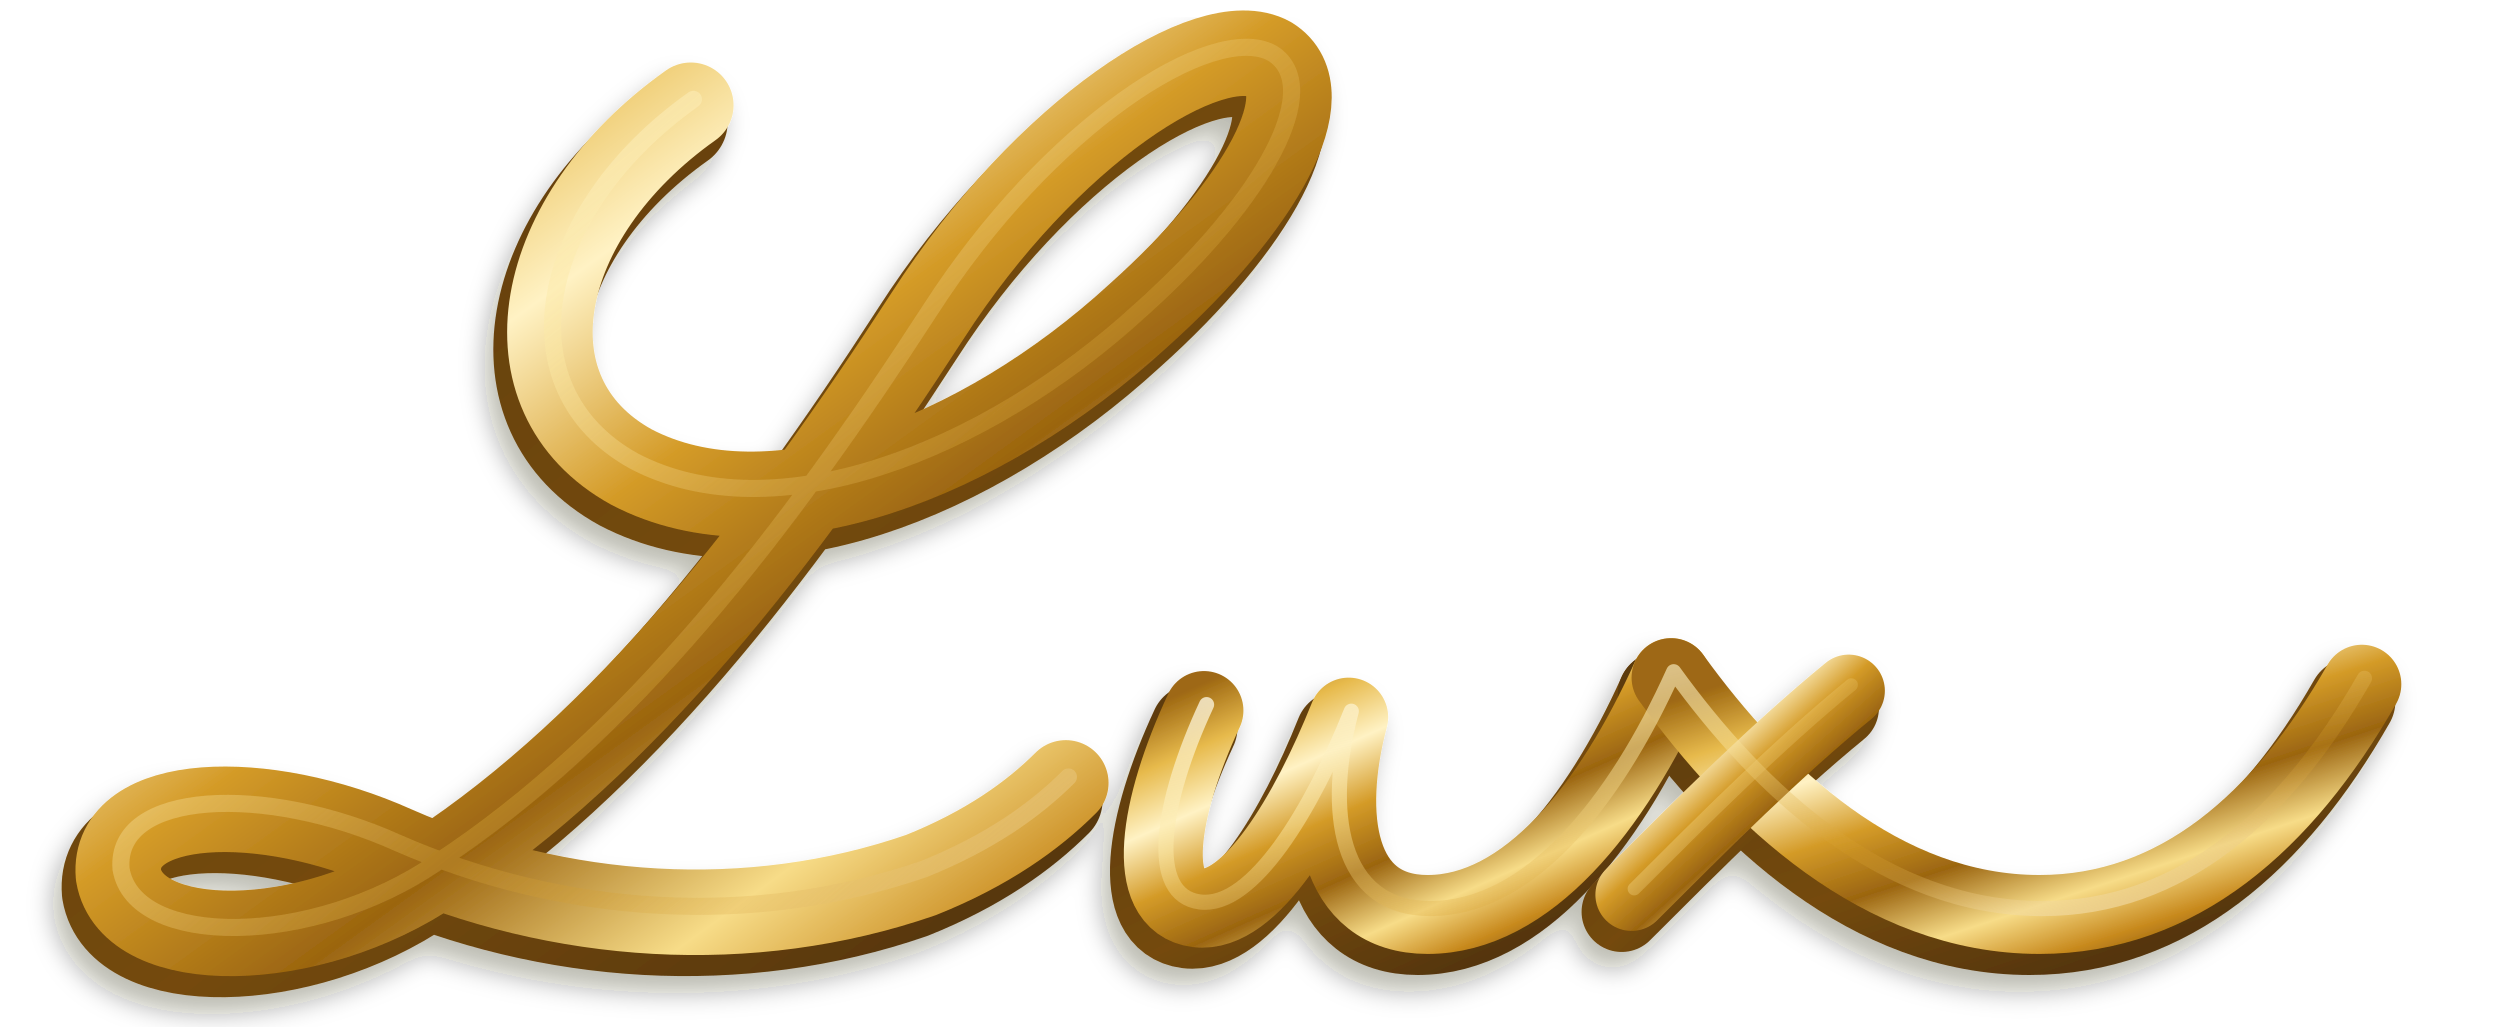
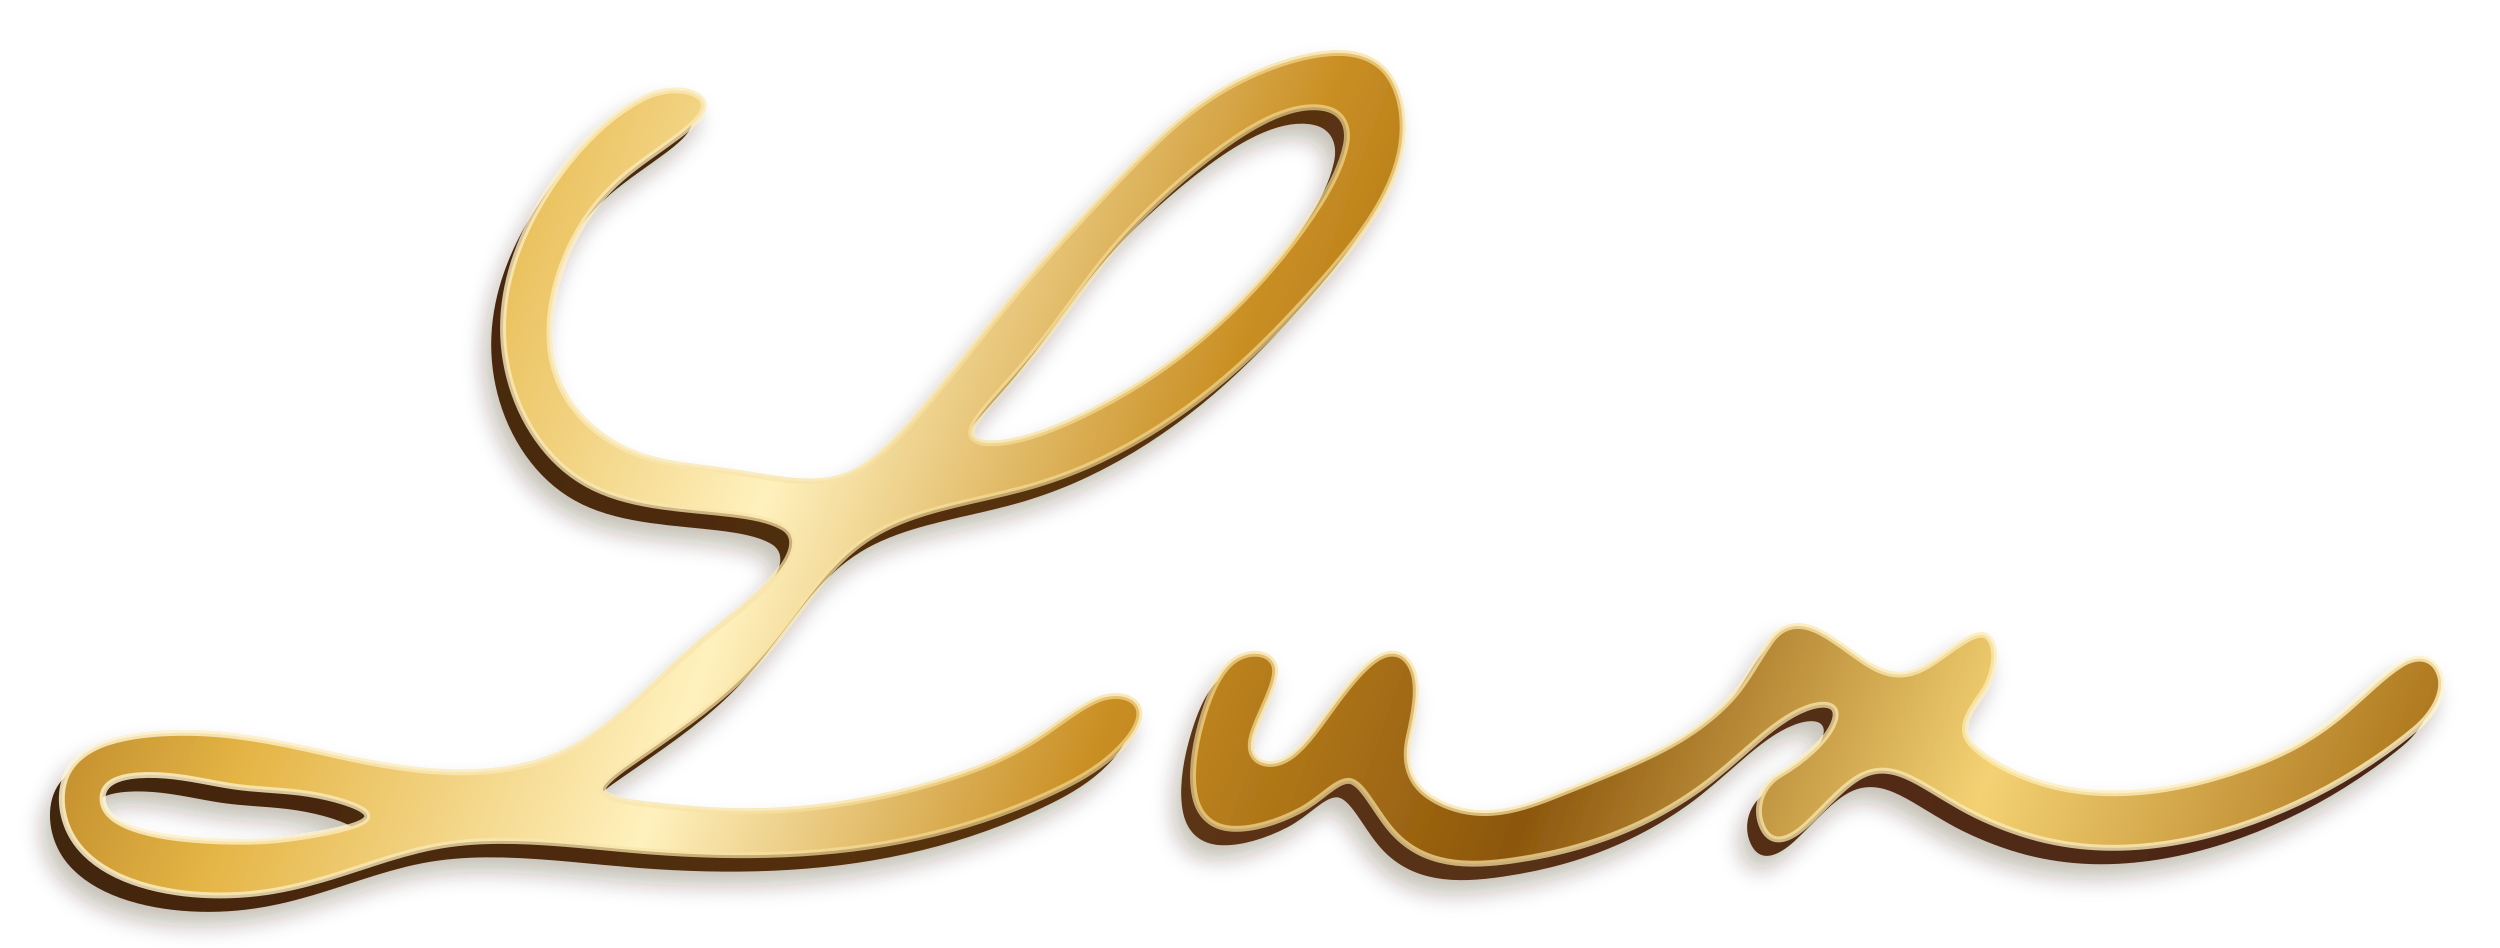
- <svg xmlns="http://www.w3.org/2000/svg" viewBox="0 0 380 156" width="380" height="156" fill="none">
+ <svg xmlns="http://www.w3.org/2000/svg" viewBox="0 0 380 144" width="380" height="144" fill="none" role="img" aria-label="Lux">
  <defs>
-     <linearGradient id="goldLeafBody" x1="6%" y1="4%" x2="94%" y2="96%">
-       <stop offset="0%" stop-color="#9E6812" />
-       <stop offset="15%" stop-color="#E7BA4C" />
-       <stop offset="30%" stop-color="#FFF2C4" />
-       <stop offset="46%" stop-color="#D49B28" />
-       <stop offset="62%" stop-color="#9B6510" />
-       <stop offset="78%" stop-color="#F7DC88" />
-       <stop offset="91%" stop-color="#C88A1E" />
-       <stop offset="100%" stop-color="#8C580A" />
+     <linearGradient id="luxGoldLeaf" gradientUnits="userSpaceOnUse" x1="12" y1="8" x2="368" y2="136">
+       <stop offset="0%" stop-color="#9A6210" />
+       <stop offset="16%" stop-color="#E5B546" />
+       <stop offset="32%" stop-color="#FFF1BE" />
+       <stop offset="48%" stop-color="#C98E22" />
+       <stop offset="65%" stop-color="#8C560C" />
+       <stop offset="82%" stop-color="#F4D273" />
+       <stop offset="100%" stop-color="#A66D14" />
    </linearGradient>
-     <linearGradient id="goldLeafSheen" x1="0%" y1="0%" x2="100%" y2="90%">
-       <stop offset="0%" stop-color="#FFFDF5" stop-opacity="0.82" />
-       <stop offset="38%" stop-color="#FBE8A4" stop-opacity="0.52" />
-       <stop offset="70%" stop-color="#D49B28" stop-opacity="0.22" />
-       <stop offset="100%" stop-color="#FFF9E2" stop-opacity="0.6" />
+     <linearGradient id="luxGoldRim" gradientUnits="userSpaceOnUse" x1="12" y1="6" x2="368" y2="134">
+       <stop offset="0%" stop-color="#FFF8DF" stop-opacity="0.9" />
+       <stop offset="45%" stop-color="#F6DC92" stop-opacity="0.65" />
+       <stop offset="100%" stop-color="#FFF3C8" stop-opacity="0.8" />
    </linearGradient>
-     <linearGradient id="goldBronzeDepth" x1="0%" y1="0%" x2="100%" y2="100%">
-       <stop offset="0%" stop-color="#5C3A08" />
-       <stop offset="55%" stop-color="#744A0C" />
-       <stop offset="100%" stop-color="#4A2E05" />
+     <linearGradient id="luxEspressoDepth" gradientUnits="userSpaceOnUse" x1="10" y1="10" x2="370" y2="138">
+       <stop offset="0%" stop-color="#3B210B" />
+       <stop offset="52%" stop-color="#5C3412" />
+       <stop offset="100%" stop-color="#4A2518" />
    </linearGradient>
-     <filter id="goldDrop" x="-8%" y="-10%" width="120%" height="128%">
-       <feDropShadow dx="-1.4" dy="2.6" stdDeviation="1.9" flood-color="#2B1E0D" flood-opacity="0.3" />
+     <filter id="luxDropShadow" x="-6%" y="-8%" width="114%" height="122%">
+       <feDropShadow dx="-1.2" dy="2.2" stdDeviation="1.6" flood-color="#2B1A0E" flood-opacity="0.28" />
    </filter>
  </defs>
-   <g filter="url(#goldDrop)" stroke-linecap="round" stroke-linejoin="round" fill="none">
-     <g transform="translate(-1.5, 2.6)" stroke="url(#goldBronzeDepth)">
-       <path d="M 105 16 C 81 33, 76 60, 96 71 C 117 82, 149 70, 173 48 C 192 31, 201 14, 193 9 C 184 4, 159 20, 141 48 C 119 82, 95 113, 66 132 C 47 145, 20 145, 18 133 C 17 121, 40 120, 60 129 C 85 140, 114 142, 140 133 C 150 129, 157 124, 162 119" stroke-width="14.2" />
-       <path d="M 183 108 C 176 123, 174 137, 182 138 C 190 139, 199 124, 205 109 C 201 124, 203 139, 217 139 C 232 139, 245 123, 254 103" stroke-width="13.2" />
-       <path d="M 254 103 C 267 121, 286 139, 310 139 C 331 139, 347 125, 359 104" stroke-width="13.2" />
-       <path d="M 248 136 C 259 125, 270 114, 281 105" stroke-width="12.2" />
-     </g>
-     <g stroke="url(#goldLeafBody)">
-       <path d="M 105 16 C 81 33, 76 60, 96 71 C 117 82, 149 70, 173 48 C 192 31, 201 14, 193 9 C 184 4, 159 20, 141 48 C 119 82, 95 113, 66 132 C 47 145, 20 145, 18 133 C 17 121, 40 120, 60 129 C 85 140, 114 142, 140 133 C 150 129, 157 124, 162 119" stroke-width="13" />
-       <path d="M 183 108 C 176 123, 174 137, 182 138 C 190 139, 199 124, 205 109 C 201 124, 203 139, 217 139 C 232 139, 245 123, 254 103" stroke-width="12" />
-       <path d="M 254 103 C 267 121, 286 139, 310 139 C 331 139, 347 125, 359 104" stroke-width="12" />
-       <path d="M 248 136 C 259 125, 270 114, 281 105" stroke-width="11" />
-     </g>
-     <g transform="translate(0.4, -0.9)" stroke="url(#goldLeafSheen)">
-       <path d="M 105 16 C 81 33, 76 60, 96 71 C 117 82, 149 70, 173 48 C 192 31, 201 14, 193 9 C 184 4, 159 20, 141 48 C 119 82, 95 113, 66 132 C 47 145, 20 145, 18 133 C 17 121, 40 120, 60 129 C 85 140, 114 142, 140 133 C 150 129, 157 124, 162 119" stroke-width="2.6" />
-       <path d="M 183 108 C 176 123, 174 137, 182 138 C 190 139, 199 124, 205 109 C 201 124, 203 139, 217 139 C 232 139, 245 123, 254 103 C 267 121, 286 139, 310 139 C 331 139, 347 125, 359 104" stroke-width="2.3" />
-       <path d="M 248 136 C 259 125, 270 114, 281 105" stroke-width="2.0" />
-     </g>
+   <g filter="url(#luxDropShadow)">
+     <path transform="translate(-1.8, 2.5)" d="M 39.17 135.77 C 35.55 136.20, 31.68 136.23, 27.97 135.79 C 24.27 135.35, 20.72 134.45, 17.73 133.01 C 14.75 131.57, 12.33 129.60, 10.88 127.03 C 9.44 124.46, 8.96 121.24, 9.83 118.55 C 10.70 115.85, 13.13 113.91, 16.48 112.83 C 19.83 111.76, 23.93 111.41, 27.68 111.39 C 31.43 111.37, 34.94 111.71, 38.31 112.23 C 41.69 112.75, 44.94 113.45, 48.16 114.17 C 51.39 114.89, 54.59 115.62, 57.87 116.20 C 61.16 116.78, 64.53 117.21, 67.89 117.34 C 71.25 117.48, 74.60 117.32, 77.84 116.74 C 81.08 116.16, 84.21 115.15, 87.13 113.59 C 90.06 112.02, 92.79 109.93, 95.43 107.63 C 98.08 105.34, 100.63 102.84, 103.18 100.46 C 105.74 98.08, 108.34 95.96, 110.97 93.88 C 113.59 91.80, 116.39 89.44, 118.66 86.49 C 120.94 83.53, 120.93 81.27, 119.00 80.16 C 117.08 79.05, 114.27 78.53, 111.05 78.14 C 107.83 77.75, 104.20 77.51, 100.59 76.99 C 96.99 76.47, 93.40 75.67, 90.29 74.16 C 87.17 72.66, 84.55 70.43, 82.45 67.74 C 80.35 65.05, 78.77 61.92, 77.77 58.63 C 76.77 55.34, 76.34 51.92, 76.49 48.58 C 76.64 45.24, 77.33 41.96, 78.45 38.79 C 79.57 35.62, 81.11 32.55, 82.93 29.66 C 84.76 26.76, 86.84 24.03, 89.21 21.54 C 91.58 19.05, 94.38 16.70, 97.66 14.99 C 100.95 13.28, 104.93 13.38, 106.45 14.88 C 107.97 16.38, 106.05 18.44, 103.21 20.58 C 100.36 22.73, 97.03 24.87, 94.54 27.05 C 92.06 29.23, 90.01 31.59, 88.26 34.49 C 86.51 37.39, 85.11 40.72, 84.30 44.14 C 83.49 47.56, 83.26 51.07, 83.85 54.36 C 84.44 57.64, 85.92 60.69, 88.20 63.20 C 90.48 65.71, 93.44 67.70, 96.53 68.91 C 99.61 70.12, 102.83 70.59, 106.20 71.01 C 109.57 71.42, 113.16 72.00, 116.75 72.56 C 120.33 73.12, 123.88 73.48, 127.01 72.75 C 130.13 72.03, 132.78 70.08, 135.19 67.72 C 137.60 65.36, 139.81 62.73, 141.96 60.14 C 144.11 57.55, 146.18 54.92, 148.27 52.28 C 150.36 49.64, 152.47 46.99, 154.68 44.36 C 156.88 41.72, 159.18 39.10, 161.51 36.52 C 163.84 33.94, 166.21 31.41, 168.55 28.94 C 170.90 26.48, 173.19 24.08, 175.55 21.82 C 177.92 19.55, 180.37 17.42, 183.12 15.51 C 185.87 13.60, 188.92 11.91, 192.46 10.52 C 196.00 9.12, 200.00 8.05, 203.45 8.05 C 206.91 8.04, 209.69 9.31, 211.28 11.80 C 212.87 14.29, 213.42 17.71, 213.13 20.93 C 212.84 24.14, 211.71 27.27, 210.10 30.28 C 208.48 33.29, 206.36 36.20, 204.09 38.97 C 201.82 41.75, 199.43 44.40, 197.10 46.92 C 194.76 49.43, 192.43 51.82, 190.02 54.08 C 187.61 56.34, 185.12 58.49, 182.48 60.52 C 179.84 62.55, 177.05 64.48, 174.13 66.24 C 171.21 67.99, 168.16 69.59, 165.00 70.96 C 161.84 72.32, 158.57 73.45, 155.23 74.33 C 151.89 75.22, 148.50 75.91, 145.22 76.71 C 141.93 77.51, 138.75 78.41, 135.81 79.72 C 132.88 81.02, 130.23 82.80, 127.88 85.10 C 125.52 87.40, 123.41 90.13, 121.28 92.93 C 119.16 95.73, 117.02 98.60, 114.62 101.18 C 112.23 103.77, 109.58 106.06, 106.86 108.17 C 104.14 110.28, 101.36 112.20, 98.73 114.05 C 96.09 115.91, 93.00 117.83, 91.87 119.40 C 90.74 120.98, 94.03 121.71, 97.85 122.18 C 101.67 122.64, 105.21 122.98, 108.64 123.16 C 112.08 123.34, 115.42 123.34, 118.83 123.14 C 122.23 122.94, 125.66 122.55, 129.04 121.99 C 132.43 121.43, 135.78 120.70, 139.04 119.84 C 142.29 118.97, 145.44 117.99, 148.47 116.84 C 151.50 115.69, 154.46 114.30, 157.56 112.30 C 160.65 110.30, 163.90 107.59, 166.83 106.36 C 169.77 105.14, 172.84 105.94, 173.16 108.12 C 173.48 110.30, 170.86 113.40, 168.17 115.56 C 165.49 117.72, 162.27 119.36, 159.06 120.82 C 155.86 122.29, 152.62 123.54, 149.36 124.62 C 146.10 125.69, 142.81 126.58, 139.50 127.30 C 136.19 128.03, 132.85 128.59, 129.50 129.01 C 126.15 129.42, 122.77 129.70, 119.38 129.85 C 115.99 130.00, 112.58 130.02, 109.16 129.95 C 105.74 129.87, 102.30 129.69, 98.85 129.43 C 95.40 129.16, 91.94 128.81, 88.49 128.49 C 85.05 128.18, 81.63 127.92, 78.26 127.84 C 74.89 127.76, 71.58 127.87, 68.35 128.32 C 65.13 128.76, 62.02 129.58, 58.90 130.54 C 55.78 131.50, 52.66 132.60, 49.41 133.56 C 46.17 134.52, 42.79 135.34, 39.17 135.77 Z M 150.07 67.35 C 152.23 67.49, 154.94 66.93, 157.86 65.95 C 160.78 64.96, 163.91 63.56, 166.90 61.99 C 169.90 60.43, 172.71 58.76, 175.27 57.04 C 177.84 55.32, 180.20 53.53, 182.45 51.63 C 184.70 49.73, 186.85 47.72, 188.96 45.58 C 191.06 43.43, 193.11 41.14, 195.07 38.69 C 197.03 36.25, 198.94 33.64, 200.68 30.86 C 202.41 28.08, 203.95 25.06, 204.57 22.12 C 205.20 19.18, 204.01 17.11, 201.66 16.53 C 199.31 15.96, 196.59 16.48, 193.84 17.64 C 191.08 18.80, 188.24 20.60, 185.53 22.60 C 182.81 24.60, 180.26 26.74, 177.94 28.82 C 175.61 30.90, 173.49 32.98, 171.50 35.14 C 169.51 37.30, 167.66 39.55, 165.86 41.92 C 164.06 44.30, 162.30 46.77, 160.41 49.30 C 158.52 51.83, 156.47 54.42, 154.20 56.99 C 151.94 59.55, 149.55 62.09, 148.22 64.13 C 146.89 66.17, 147.90 67.22, 150.07 67.35 Z M 230.17 130.76 C 226.76 131.26, 223.26 131.54, 220.00 130.95 C 216.75 130.36, 213.73 128.90, 211.27 125.91 C 208.81 122.93, 206.90 118.68, 204.96 118.69 C 203.02 118.69, 200.76 121.55, 197.51 123.24 C 194.25 124.94, 190.42 126.12, 187.36 125.97 C 184.31 125.83, 182.29 124.09, 181.64 121.06 C 180.98 118.04, 181.46 113.98, 182.51 110.15 C 183.55 106.32, 184.99 102.66, 187.16 100.74 C 189.32 98.82, 193.02 98.82, 193.73 101.25 C 194.45 103.68, 190.92 108.98, 190.22 112.30 C 189.53 115.63, 192.24 116.70, 194.65 115.83 C 197.06 114.97, 199.19 112.20, 201.43 109.10 C 203.67 106.01, 206.18 102.47, 208.72 100.52 C 211.27 98.57, 213.61 99.10, 214.69 101.83 C 215.77 104.56, 214.91 108.57, 214.12 112.10 C 213.33 115.63, 214.07 118.86, 217.02 120.94 C 219.97 123.01, 223.56 123.78, 226.81 123.55 C 230.05 123.32, 233.25 122.21, 236.44 120.94 C 239.64 119.67, 242.87 118.38, 246.03 117.05 C 249.19 115.71, 252.28 114.29, 255.17 112.57 C 258.05 110.84, 260.73 108.82, 263.07 106.30 C 265.41 103.78, 267.22 100.23, 269.13 97.52 C 271.04 94.81, 273.71 94.56, 276.62 96.07 C 279.53 97.58, 282.11 99.97, 284.66 101.37 C 287.21 102.76, 289.85 103.17, 293.20 101.10 C 296.56 99.03, 300.35 95.42, 302.07 96.78 C 303.80 98.15, 303.30 102.62, 301.16 105.58 C 299.03 108.55, 297.54 111.04, 299.80 113.32 C 302.05 115.61, 305.59 117.38, 308.85 118.54 C 312.10 119.71, 315.49 120.32, 318.91 120.51 C 322.33 120.70, 325.78 120.46, 329.17 119.92 C 332.55 119.38, 335.88 118.54, 339.04 117.52 C 342.20 116.49, 345.15 115.36, 348.02 113.89 C 350.89 112.41, 353.70 110.56, 356.64 108.03 C 359.57 105.50, 362.59 102.43, 365.16 100.91 C 367.73 99.39, 370.04 100.05, 370.86 102.60 C 371.67 105.15, 369.97 108.44, 366.97 110.92 C 363.98 113.40, 360.98 115.46, 358.14 117.25 C 355.29 119.03, 352.47 120.55, 349.47 121.96 C 346.46 123.37, 343.31 124.63, 340.06 125.68 C 336.81 126.73, 333.46 127.57, 330.08 128.12 C 326.69 128.67, 323.27 128.94, 319.87 128.85 C 316.46 128.75, 313.08 128.29, 309.76 127.43 C 306.45 126.56, 303.23 125.32, 300.18 123.83 C 297.12 122.33, 294.29 120.39, 291.58 118.89 C 288.86 117.39, 286.22 116.49, 283.39 117.71 C 280.55 118.93, 277.45 122.67, 274.67 125.26 C 271.89 127.85, 269.32 128.61, 267.97 125.88 C 266.62 123.15, 267.51 119.48, 270.71 117.66 C 273.91 115.83, 277.81 112.50, 278.80 109.71 C 279.79 106.91, 277.27 106.63, 274.51 107.68 C 271.76 108.73, 269.13 110.81, 266.49 113.11 C 263.84 115.40, 261.16 117.84, 258.35 119.86 C 255.53 121.87, 252.60 123.59, 249.56 125.05 C 246.52 126.50, 243.38 127.68, 240.14 128.63 C 236.91 129.57, 233.58 130.27, 230.17 130.76 Z M 35.28 127.93 C 37.00 127.96, 38.51 127.94, 40.02 127.86 C 41.52 127.77, 43.01 127.62, 44.68 127.38 C 46.36 127.15, 48.33 126.82, 50.25 126.42 C 52.17 126.01, 53.96 125.53, 54.99 124.99 C 56.01 124.45, 56.10 123.84, 55.27 123.23 C 54.44 122.62, 52.82 122.03, 51.02 121.54 C 49.22 121.05, 47.31 120.70, 45.55 120.48 C 43.80 120.27, 42.11 120.15, 40.45 120.03 C 38.78 119.91, 37.14 119.77, 35.47 119.53 C 33.81 119.28, 32.12 118.94, 30.40 118.63 C 28.68 118.32, 26.92 118.03, 25.12 117.89 C 23.32 117.75, 21.39 117.74, 19.69 118.01 C 17.99 118.28, 16.60 118.87, 15.99 119.86 C 15.39 120.84, 15.48 122.09, 16.05 123.07 C 16.61 124.04, 17.67 124.82, 19.05 125.45 C 20.42 126.08, 22.11 126.56, 23.94 126.92 C 25.78 127.28, 27.75 127.52, 29.70 127.67 C 31.65 127.83, 33.57 127.91, 35.28 127.93 Z" fill="url(#luxEspressoDepth)" fill-rule="evenodd" />
+     <path d="M 39.17 135.77 C 35.55 136.20, 31.68 136.23, 27.97 135.79 C 24.27 135.35, 20.72 134.45, 17.73 133.01 C 14.75 131.57, 12.33 129.60, 10.88 127.03 C 9.44 124.46, 8.96 121.24, 9.83 118.55 C 10.70 115.85, 13.13 113.91, 16.48 112.83 C 19.83 111.76, 23.93 111.41, 27.68 111.39 C 31.43 111.37, 34.94 111.71, 38.31 112.23 C 41.69 112.75, 44.94 113.45, 48.16 114.17 C 51.39 114.89, 54.59 115.62, 57.87 116.20 C 61.16 116.78, 64.53 117.21, 67.89 117.34 C 71.25 117.48, 74.60 117.32, 77.84 116.74 C 81.08 116.16, 84.21 115.15, 87.13 113.59 C 90.06 112.02, 92.79 109.93, 95.43 107.63 C 98.08 105.34, 100.63 102.84, 103.18 100.46 C 105.74 98.08, 108.34 95.96, 110.97 93.88 C 113.59 91.80, 116.39 89.44, 118.66 86.49 C 120.94 83.53, 120.93 81.27, 119.00 80.16 C 117.08 79.05, 114.27 78.53, 111.05 78.14 C 107.83 77.75, 104.20 77.51, 100.59 76.99 C 96.99 76.47, 93.40 75.67, 90.29 74.16 C 87.17 72.66, 84.55 70.43, 82.45 67.74 C 80.35 65.05, 78.77 61.92, 77.77 58.63 C 76.77 55.34, 76.34 51.92, 76.49 48.58 C 76.64 45.24, 77.33 41.96, 78.45 38.79 C 79.57 35.62, 81.11 32.55, 82.93 29.66 C 84.76 26.76, 86.84 24.03, 89.21 21.54 C 91.58 19.05, 94.38 16.70, 97.66 14.99 C 100.95 13.28, 104.93 13.38, 106.45 14.88 C 107.97 16.38, 106.05 18.44, 103.21 20.58 C 100.36 22.73, 97.03 24.87, 94.54 27.05 C 92.06 29.23, 90.01 31.59, 88.26 34.49 C 86.51 37.39, 85.11 40.72, 84.30 44.14 C 83.49 47.56, 83.26 51.07, 83.85 54.36 C 84.44 57.64, 85.92 60.69, 88.20 63.20 C 90.48 65.71, 93.44 67.70, 96.53 68.91 C 99.61 70.12, 102.83 70.59, 106.20 71.01 C 109.57 71.42, 113.16 72.00, 116.75 72.56 C 120.33 73.12, 123.88 73.48, 127.01 72.75 C 130.13 72.03, 132.78 70.08, 135.19 67.72 C 137.60 65.36, 139.81 62.73, 141.96 60.14 C 144.11 57.55, 146.18 54.92, 148.27 52.28 C 150.36 49.64, 152.47 46.99, 154.68 44.36 C 156.88 41.72, 159.18 39.10, 161.51 36.52 C 163.84 33.94, 166.21 31.41, 168.55 28.94 C 170.90 26.48, 173.19 24.08, 175.55 21.82 C 177.92 19.55, 180.37 17.42, 183.12 15.51 C 185.87 13.60, 188.92 11.91, 192.46 10.52 C 196.00 9.12, 200.00 8.05, 203.45 8.05 C 206.91 8.04, 209.69 9.31, 211.28 11.80 C 212.87 14.29, 213.42 17.71, 213.13 20.93 C 212.84 24.14, 211.71 27.27, 210.10 30.28 C 208.48 33.29, 206.36 36.20, 204.09 38.97 C 201.82 41.75, 199.43 44.40, 197.10 46.92 C 194.76 49.43, 192.43 51.82, 190.02 54.08 C 187.61 56.34, 185.12 58.49, 182.48 60.52 C 179.84 62.55, 177.05 64.48, 174.13 66.24 C 171.21 67.99, 168.16 69.59, 165.00 70.96 C 161.84 72.32, 158.57 73.45, 155.23 74.33 C 151.89 75.22, 148.50 75.91, 145.22 76.71 C 141.93 77.51, 138.75 78.41, 135.81 79.72 C 132.88 81.02, 130.23 82.80, 127.88 85.10 C 125.52 87.40, 123.41 90.13, 121.28 92.93 C 119.16 95.73, 117.02 98.60, 114.62 101.18 C 112.23 103.77, 109.58 106.06, 106.86 108.17 C 104.14 110.28, 101.36 112.20, 98.73 114.05 C 96.09 115.91, 93.00 117.83, 91.87 119.40 C 90.74 120.98, 94.03 121.71, 97.85 122.18 C 101.67 122.64, 105.21 122.98, 108.64 123.16 C 112.08 123.34, 115.42 123.34, 118.83 123.14 C 122.23 122.94, 125.66 122.55, 129.04 121.99 C 132.43 121.43, 135.78 120.70, 139.04 119.84 C 142.29 118.97, 145.44 117.99, 148.47 116.84 C 151.50 115.69, 154.46 114.30, 157.56 112.30 C 160.65 110.30, 163.90 107.59, 166.83 106.36 C 169.77 105.14, 172.84 105.94, 173.16 108.12 C 173.48 110.30, 170.86 113.40, 168.17 115.56 C 165.49 117.72, 162.27 119.36, 159.06 120.82 C 155.86 122.29, 152.62 123.54, 149.36 124.62 C 146.10 125.69, 142.81 126.58, 139.50 127.30 C 136.19 128.03, 132.85 128.59, 129.50 129.01 C 126.15 129.42, 122.77 129.70, 119.38 129.85 C 115.99 130.00, 112.58 130.02, 109.16 129.95 C 105.74 129.87, 102.30 129.69, 98.85 129.43 C 95.40 129.16, 91.94 128.81, 88.49 128.49 C 85.05 128.18, 81.63 127.92, 78.26 127.84 C 74.89 127.76, 71.58 127.87, 68.35 128.32 C 65.13 128.76, 62.02 129.58, 58.90 130.54 C 55.78 131.50, 52.66 132.60, 49.41 133.56 C 46.17 134.52, 42.79 135.34, 39.17 135.77 Z M 150.07 67.35 C 152.23 67.49, 154.94 66.93, 157.86 65.95 C 160.78 64.96, 163.91 63.56, 166.90 61.99 C 169.90 60.43, 172.71 58.76, 175.27 57.04 C 177.84 55.32, 180.20 53.53, 182.45 51.63 C 184.70 49.73, 186.85 47.72, 188.96 45.58 C 191.06 43.43, 193.11 41.14, 195.07 38.69 C 197.03 36.25, 198.94 33.64, 200.68 30.86 C 202.41 28.08, 203.95 25.06, 204.57 22.12 C 205.20 19.18, 204.01 17.11, 201.66 16.53 C 199.31 15.96, 196.59 16.48, 193.84 17.64 C 191.08 18.80, 188.24 20.60, 185.53 22.60 C 182.81 24.60, 180.26 26.74, 177.94 28.82 C 175.61 30.90, 173.49 32.98, 171.50 35.14 C 169.51 37.30, 167.66 39.55, 165.86 41.92 C 164.06 44.30, 162.30 46.77, 160.41 49.30 C 158.52 51.83, 156.47 54.42, 154.20 56.99 C 151.94 59.55, 149.55 62.09, 148.22 64.13 C 146.89 66.17, 147.90 67.22, 150.07 67.35 Z M 230.17 130.76 C 226.76 131.26, 223.26 131.54, 220.00 130.95 C 216.75 130.36, 213.73 128.90, 211.27 125.91 C 208.81 122.93, 206.90 118.68, 204.96 118.69 C 203.02 118.69, 200.76 121.55, 197.51 123.24 C 194.25 124.94, 190.42 126.12, 187.36 125.97 C 184.31 125.83, 182.29 124.09, 181.64 121.06 C 180.98 118.04, 181.46 113.98, 182.51 110.15 C 183.55 106.32, 184.99 102.66, 187.16 100.74 C 189.32 98.82, 193.02 98.82, 193.73 101.25 C 194.45 103.68, 190.92 108.98, 190.22 112.30 C 189.53 115.63, 192.24 116.70, 194.65 115.83 C 197.06 114.97, 199.19 112.20, 201.43 109.10 C 203.67 106.01, 206.18 102.47, 208.72 100.52 C 211.27 98.57, 213.61 99.10, 214.69 101.83 C 215.77 104.56, 214.91 108.57, 214.12 112.10 C 213.33 115.63, 214.07 118.86, 217.02 120.94 C 219.97 123.01, 223.56 123.78, 226.81 123.55 C 230.05 123.32, 233.25 122.21, 236.44 120.94 C 239.64 119.67, 242.87 118.38, 246.03 117.05 C 249.19 115.71, 252.28 114.29, 255.17 112.57 C 258.05 110.84, 260.73 108.82, 263.07 106.30 C 265.41 103.78, 267.22 100.23, 269.13 97.52 C 271.04 94.81, 273.71 94.56, 276.62 96.07 C 279.53 97.58, 282.11 99.97, 284.66 101.37 C 287.21 102.76, 289.85 103.17, 293.20 101.10 C 296.56 99.03, 300.35 95.42, 302.07 96.78 C 303.80 98.15, 303.30 102.62, 301.16 105.58 C 299.03 108.55, 297.54 111.04, 299.80 113.32 C 302.05 115.61, 305.59 117.38, 308.85 118.54 C 312.10 119.71, 315.49 120.32, 318.91 120.51 C 322.33 120.70, 325.78 120.46, 329.17 119.92 C 332.55 119.38, 335.88 118.54, 339.04 117.52 C 342.20 116.49, 345.15 115.36, 348.02 113.89 C 350.89 112.41, 353.70 110.56, 356.64 108.03 C 359.57 105.50, 362.59 102.43, 365.16 100.91 C 367.73 99.39, 370.04 100.05, 370.86 102.60 C 371.67 105.15, 369.97 108.44, 366.97 110.92 C 363.98 113.40, 360.98 115.46, 358.14 117.25 C 355.29 119.03, 352.47 120.55, 349.47 121.96 C 346.46 123.37, 343.31 124.63, 340.06 125.68 C 336.81 126.73, 333.46 127.57, 330.08 128.12 C 326.69 128.67, 323.27 128.94, 319.87 128.85 C 316.46 128.75, 313.08 128.29, 309.76 127.43 C 306.45 126.56, 303.23 125.32, 300.18 123.83 C 297.12 122.33, 294.29 120.39, 291.58 118.89 C 288.86 117.39, 286.22 116.49, 283.39 117.71 C 280.55 118.93, 277.45 122.67, 274.67 125.26 C 271.89 127.85, 269.32 128.61, 267.97 125.88 C 266.62 123.15, 267.51 119.48, 270.71 117.66 C 273.91 115.83, 277.81 112.50, 278.80 109.71 C 279.79 106.91, 277.27 106.63, 274.51 107.68 C 271.76 108.73, 269.13 110.81, 266.49 113.11 C 263.84 115.40, 261.16 117.84, 258.35 119.86 C 255.53 121.87, 252.60 123.59, 249.56 125.05 C 246.52 126.50, 243.38 127.68, 240.14 128.63 C 236.91 129.57, 233.58 130.27, 230.17 130.76 Z M 35.28 127.93 C 37.00 127.96, 38.51 127.94, 40.02 127.86 C 41.52 127.77, 43.01 127.62, 44.68 127.38 C 46.36 127.15, 48.33 126.82, 50.25 126.42 C 52.17 126.01, 53.96 125.53, 54.99 124.99 C 56.01 124.45, 56.10 123.84, 55.27 123.23 C 54.44 122.62, 52.82 122.03, 51.02 121.54 C 49.22 121.05, 47.31 120.70, 45.55 120.48 C 43.80 120.27, 42.11 120.15, 40.45 120.03 C 38.78 119.91, 37.14 119.77, 35.47 119.53 C 33.81 119.28, 32.12 118.94, 30.40 118.63 C 28.68 118.32, 26.92 118.03, 25.12 117.89 C 23.32 117.75, 21.39 117.74, 19.69 118.01 C 17.99 118.28, 16.60 118.87, 15.99 119.86 C 15.39 120.84, 15.48 122.09, 16.05 123.07 C 16.61 124.04, 17.67 124.82, 19.05 125.45 C 20.42 126.08, 22.11 126.56, 23.94 126.92 C 25.78 127.28, 27.75 127.52, 29.70 127.67 C 31.65 127.83, 33.57 127.91, 35.28 127.93 Z" fill="url(#luxGoldLeaf)" fill-rule="evenodd" stroke="url(#luxGoldRim)" stroke-width="0.9" stroke-linejoin="round" />
  </g>
</svg>
